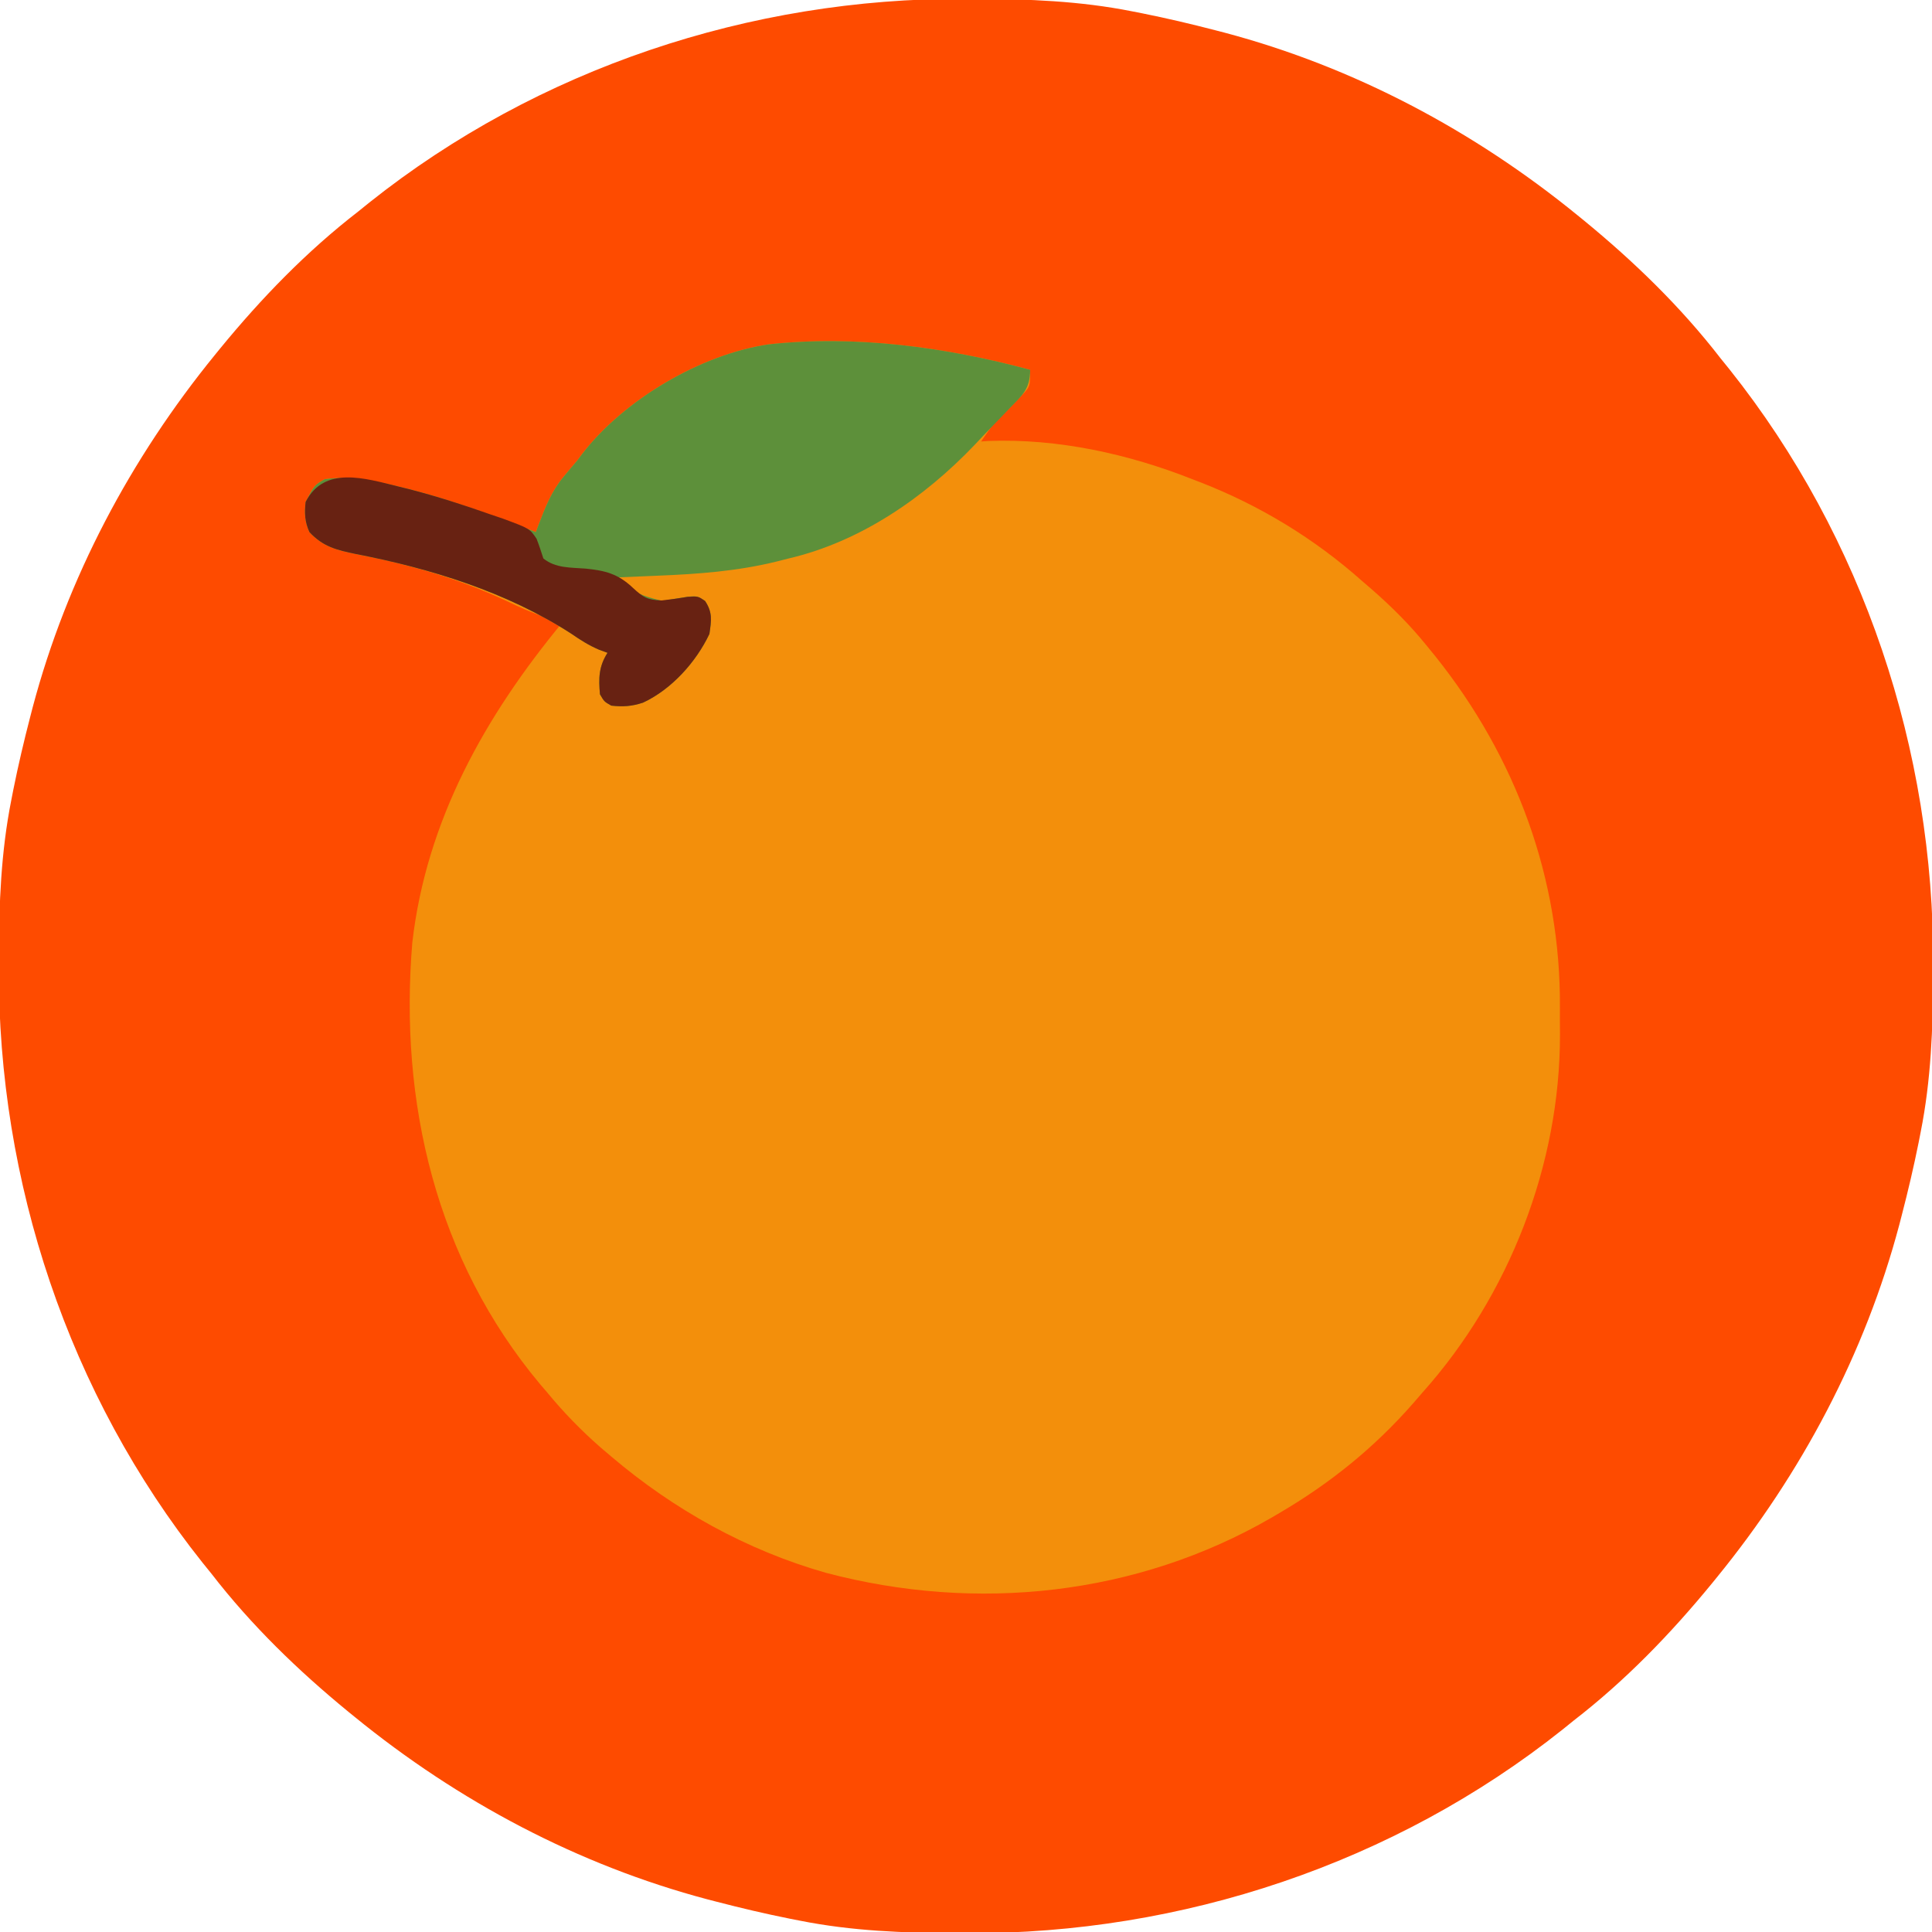
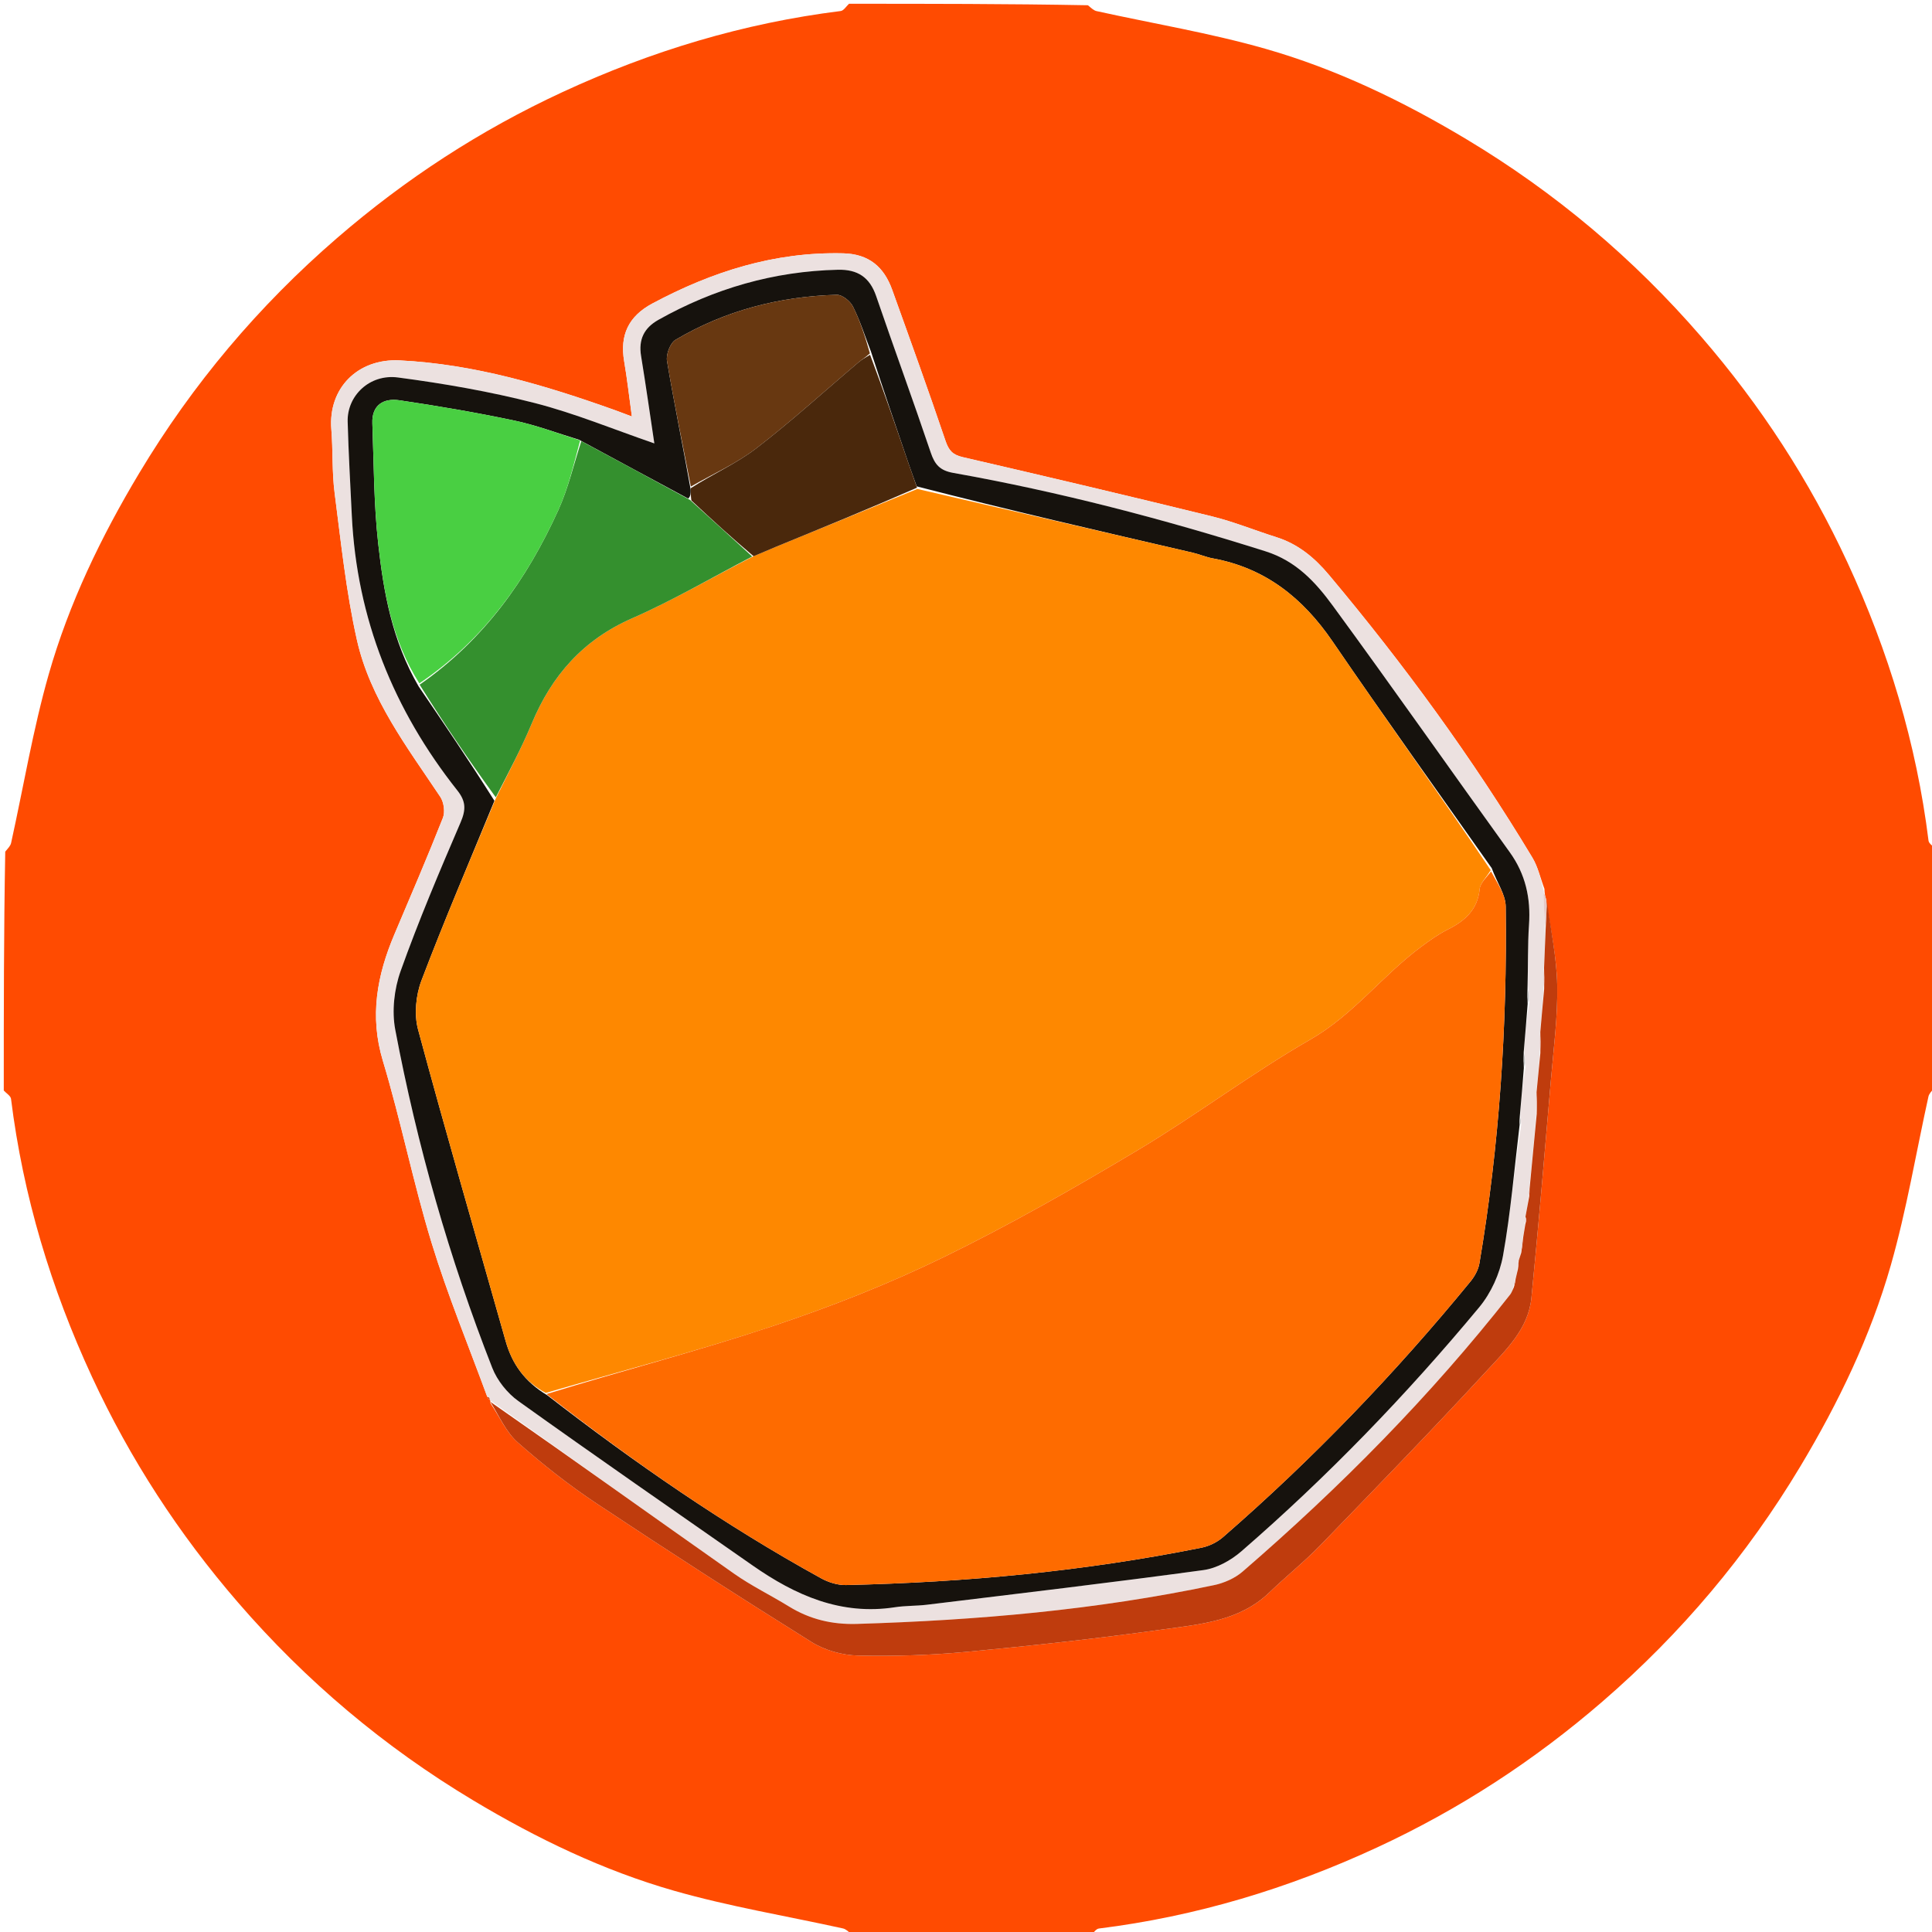
- <svg xmlns="http://www.w3.org/2000/svg" version="1.1" width="512" height="512">
-   <path d="M0 0 C0.922 0.002 1.844 0.004 2.795 0.006 C16.842 0.052 30.56 0.561 44.375 3.312 C45.28 3.489 46.185 3.666 47.117 3.849 C53.587 5.147 59.988 6.655 66.375 8.312 C67.621 8.635 67.621 8.635 68.892 8.964 C103.176 18.056 134.943 34.949 162.375 57.312 C162.926 57.76 163.477 58.208 164.044 58.669 C177.41 69.625 189.799 81.618 200.375 95.312 C201.535 96.747 201.535 96.747 202.719 98.211 C238.24 142.838 256.921 199.144 256.688 255.938 C256.685 257.321 256.685 257.321 256.682 258.732 C256.635 272.779 256.127 286.497 253.375 300.312 C253.198 301.217 253.021 302.122 252.839 303.054 C251.54 309.524 250.032 315.926 248.375 322.312 C248.16 323.143 247.945 323.974 247.724 324.83 C238.631 359.113 221.738 390.881 199.375 418.312 C198.927 418.863 198.479 419.414 198.018 419.981 C187.063 433.347 175.069 445.736 161.375 456.312 C159.94 457.473 159.94 457.473 158.477 458.656 C113.85 494.178 57.543 512.859 0.75 512.625 C-0.172 512.623 -1.094 512.621 -2.045 512.619 C-16.092 512.573 -29.81 512.064 -43.625 509.312 C-44.53 509.136 -45.435 508.959 -46.367 508.776 C-52.837 507.478 -59.238 505.97 -65.625 504.312 C-66.456 504.098 -67.286 503.883 -68.142 503.661 C-102.426 494.569 -134.193 477.676 -161.625 455.312 C-162.176 454.865 -162.727 454.417 -163.294 453.956 C-176.66 443 -189.049 431.007 -199.625 417.312 C-200.785 415.878 -200.785 415.878 -201.969 414.414 C-237.49 369.787 -256.171 313.481 -255.938 256.688 C-255.936 255.765 -255.934 254.843 -255.932 253.893 C-255.885 239.846 -255.377 226.128 -252.625 212.312 C-252.448 211.408 -252.271 210.503 -252.089 209.571 C-250.79 203.101 -249.282 196.699 -247.625 190.312 C-247.41 189.482 -247.195 188.651 -246.974 187.795 C-237.881 153.512 -220.988 121.744 -198.625 94.312 C-198.177 93.762 -197.729 93.211 -197.268 92.644 C-186.313 79.278 -174.319 66.889 -160.625 56.312 C-159.19 55.152 -159.19 55.152 -157.727 53.969 C-113.1 18.447 -56.793 -0.234 0 0 Z " fill="#FE4B00" transform="translate(255.625,-0.3125)" />
-   <path d="M0 0 C0 4.498 0 4.498 -2.59 7.164 C-3.127 7.729 -3.664 8.293 -4.217 8.875 C-4.785 9.453 -5.352 10.03 -5.938 10.625 C-9.917 14.481 -9.917 14.481 -13 19 C-12.352 18.954 -11.703 18.907 -11.035 18.859 C7.342 18.183 25.979 22.27 43 29 C43.668 29.256 44.335 29.512 45.023 29.776 C60.815 35.909 75.347 44.737 88 56 C88.871 56.752 89.743 57.503 90.641 58.277 C95.875 62.861 100.626 67.592 105 73 C106.156 74.417 106.156 74.417 107.336 75.863 C128.739 102.586 140.67 134.84 140.391 169.157 C140.375 171.5 140.391 173.841 140.41 176.184 C140.458 210.606 126.93 245.34 104 271 C103.16 271.972 102.319 272.944 101.453 273.945 C91.159 285.685 79.461 295.12 66 303 C65.356 303.379 64.712 303.758 64.048 304.148 C28.234 324.902 -14.272 329.353 -54.125 318.812 C-75.1 312.847 -94.445 302.077 -111 288 C-111.94 287.202 -112.879 286.404 -113.848 285.582 C-119.013 281.056 -123.641 276.301 -128 271 C-128.612 270.287 -129.225 269.574 -129.855 268.84 C-157.466 235.828 -167.254 194.13 -163.732 151.776 C-160.008 119.381 -144.414 91.748 -124 67 C-125.825 66.443 -125.825 66.443 -127.688 65.875 C-131.598 64.581 -135.23 62.98 -138.938 61.188 C-151.667 55.235 -164.874 51.498 -178.652 48.824 C-183.677 47.792 -187.387 46.912 -191 43 C-192.229 40.313 -192.353 37.922 -192 35 C-189.732 30.62 -189.732 30.62 -187 29 C-180.407 28.048 -173.826 29.353 -167.438 30.938 C-166.122 31.255 -166.122 31.255 -164.781 31.579 C-153.24 34.51 -142.115 38.768 -131 43 C-130.626 41.999 -130.626 41.999 -130.244 40.977 C-128.46 36.342 -126.845 32.16 -123.625 28.312 C-123.01 27.574 -122.395 26.835 -121.762 26.074 C-121.18 25.39 -120.599 24.705 -120 24 C-119.36 23.143 -119.36 23.143 -118.707 22.27 C-107.592 7.871 -87.311 -4.064 -69.4 -6.735 C-46.372 -9.278 -22.258 -6.009 0 0 Z " fill="#F38F0B" transform="translate(273,98)" />
-   <path d="M0 0 C0 5.049 -1.989 6.653 -5.312 10.062 C-5.859 10.635 -6.405 11.207 -6.968 11.796 C-8.096 12.974 -9.229 14.147 -10.367 15.316 C-11.835 16.83 -13.279 18.369 -14.719 19.91 C-28.091 33.907 -44.938 45.541 -64 50 C-65.038 50.264 -66.075 50.529 -67.145 50.801 C-77.613 53.372 -87.88 54.125 -98.625 54.562 C-99.629 54.606 -100.633 54.649 -101.668 54.693 C-104.112 54.798 -106.556 54.9 -109 55 C-103.905 59.571 -103.905 59.571 -97.48 61.262 C-96.394 61.072 -95.307 60.883 -94.188 60.688 C-88.396 59.73 -88.396 59.73 -86.148 61.262 C-84.126 64.323 -84.479 66.413 -85 70 C-88.544 77.478 -95.033 84.686 -102.582 88.203 C-105.573 89.189 -107.871 89.34 -111 89 C-112.875 87.938 -112.875 87.938 -114 86 C-114.386 81.751 -114.33 78.64 -112 75 C-112.728 74.734 -113.457 74.469 -114.207 74.195 C-116.995 73.002 -119.199 71.598 -121.688 69.875 C-138.745 58.876 -158.875 52.663 -178.653 48.823 C-183.678 47.792 -187.388 46.912 -191 43 C-192.229 40.313 -192.353 37.922 -192 35 C-189.732 30.62 -189.732 30.62 -187 29 C-180.407 28.048 -173.826 29.353 -167.438 30.938 C-166.122 31.255 -166.122 31.255 -164.781 31.579 C-153.24 34.51 -142.115 38.768 -131 43 C-130.626 41.999 -130.626 41.999 -130.244 40.977 C-128.46 36.342 -126.845 32.16 -123.625 28.312 C-123.01 27.574 -122.395 26.835 -121.762 26.074 C-121.18 25.39 -120.599 24.705 -120 24 C-119.36 23.143 -119.36 23.143 -118.707 22.27 C-107.592 7.871 -87.311 -4.064 -69.4 -6.735 C-46.372 -9.278 -22.258 -6.009 0 0 Z " fill="#5D903A" transform="translate(273,98)" />
-   <path d="M0 0 C1.322 0.325 1.322 0.325 2.671 0.657 C10.067 2.566 17.303 4.886 24.5 7.438 C25.537 7.788 26.574 8.139 27.643 8.5 C34.752 11.137 34.752 11.137 36.573 13.841 C37.239 15.557 37.812 17.309 38.375 19.062 C41.625 21.67 45.52 21.433 49.562 21.75 C54.716 22.257 58.141 23.128 62 26.75 C64.79 29.343 65.825 30.041 69.703 30.191 C71.996 29.946 74.283 29.632 76.555 29.234 C79.375 29.062 79.375 29.062 81.223 30.32 C83.249 33.383 82.896 35.471 82.375 39.062 C78.831 46.54 72.342 53.748 64.793 57.266 C61.802 58.251 59.504 58.403 56.375 58.062 C54.5 57 54.5 57 53.375 55.062 C52.989 50.814 53.045 47.703 55.375 44.062 C54.647 43.797 53.918 43.531 53.168 43.258 C50.38 42.065 48.176 40.661 45.688 38.938 C28.63 27.939 8.5 21.726 -11.278 17.886 C-16.303 16.854 -20.013 15.974 -23.625 12.062 C-24.854 9.376 -24.978 6.985 -24.625 4.062 C-19.638 -5.568 -8.985 -2.224 0 0 Z " fill="#682212" transform="translate(105.625,128.9375)" />
+ <svg xmlns="http://www.w3.org/2000/svg" version="1.1" id="Layer_1" x="0px" y="0px" width="100%" viewBox="0 0 512 512" enable-background="new 0 0 512 512" xml:space="preserve">
+   <path fill="#FF4B01" opacity="1" stroke="none" d=" M225,1   C246.021,1 267.042,1 288.314,1.391   C289.241,2.179 289.872,2.781 290.601,2.942   C305.516,6.236 320.656,8.734 335.314,12.918   C354.138,18.291 371.755,26.789 388.584,36.876   C412.182,51.021 432.903,68.487 450.906,89.309   C466.599,107.46 479.514,127.301 489.598,149.074   C500.489,172.586 507.877,197.06 511.079,222.794   C511.179,223.596 512.336,224.267 513,225   C513,246.021 513,267.042 512.609,288.314   C511.821,289.241 511.219,289.872 511.058,290.6   C507.764,305.516 505.266,320.656 501.082,335.314   C495.708,354.138 487.211,371.755 477.124,388.584   C462.979,412.182 445.513,432.903 424.691,450.906   C406.54,466.599 386.699,479.514 364.926,489.598   C341.414,500.489 316.94,507.877 291.206,511.079   C290.404,511.179 289.733,512.336 289,513   C267.979,513 246.958,513 225.686,512.609   C224.759,511.821 224.128,511.219 223.4,511.058   C208.484,507.764 193.344,505.266 178.686,501.082   C159.862,495.708 142.245,487.211 125.416,477.124   C101.818,462.979 81.097,445.513 63.094,424.691   C47.401,406.54 34.486,386.699 24.402,364.926   C13.511,341.414 6.123,316.94 2.921,291.207   C2.821,290.404 1.664,289.733 1,289   C1,267.979 1,246.958 1.391,225.686   C2.179,224.759 2.781,224.128 2.942,223.4   C6.236,208.484 8.734,193.344 12.918,178.686   C18.291,159.862 26.789,142.245 36.877,125.416   C51.021,101.818 68.487,81.097 89.309,63.094   C107.46,47.401 127.301,34.486 149.074,24.402   C172.586,13.511 197.06,6.123 222.793,2.921   C223.596,2.821 224.267,1.664 225,1  M129.948,371.04   C129.948,371.04 129.908,371.115 129.97,371.849   C132.339,375.36 134.126,379.53 137.199,382.245   C143.783,388.061 150.748,393.552 158.063,398.414   C176.897,410.933 195.91,423.191 215.093,435.167   C218.598,437.356 223.22,438.645 227.364,438.741   C236.984,438.964 246.67,438.648 256.253,437.749   C273.595,436.12 290.926,434.218 308.176,431.816   C318.111,430.433 328.478,429.629 336.395,422.008   C340.826,417.742 345.663,413.883 349.938,409.472   C364.758,394.178 379.593,378.89 394.031,363.239   C399.137,357.705 405.029,352.138 405.835,343.985   C407.744,324.664 409.366,305.314 411.026,285.969   C411.735,277.7 412.834,269.405 412.678,261.142   C412.538,253.677 410.927,246.241 409.682,238.197   C409.508,237.56 409.334,236.924 409.289,235.543   C408.246,232.779 407.598,229.777 406.1,227.286   C390.188,200.836 372.028,175.999 352.192,152.357   C348.329,147.753 343.999,144.167 338.233,142.349   C332.519,140.548 326.934,138.254 321.132,136.828   C299.161,131.429 277.139,126.238 255.097,121.137   C252.428,120.519 251.422,119.344 250.562,116.802   C246.029,103.406 241.225,90.101 236.437,76.792   C234.262,70.747 230.291,67.295 223.424,67.132   C205.247,66.701 188.678,71.987 172.866,80.44   C166.587,83.798 164.218,88.784 165.408,95.736   C166.208,100.41 166.732,105.132 167.454,110.375   C165.523,109.649 164.306,109.172 163.075,108.732   C144.53,102.107 125.752,96.487 105.901,95.507   C94.754,94.956 86.941,102.924 87.807,113.744   C88.258,119.37 87.957,125.075 88.679,130.656   C90.359,143.655 91.709,156.767 94.57,169.524   C98.095,185.25 107.906,198.018 116.686,211.181   C117.631,212.598 117.987,215.185 117.373,216.739   C113.279,227.108 108.87,237.353 104.518,247.62   C99.922,258.464 97.896,269.282 101.46,281.118   C106.254,297.04 109.503,313.429 114.365,329.328   C118.584,343.126 124.123,356.521 129.268,370.47   C129.422,370.713 129.621,370.909 129.948,371.04  z" />
+   <path fill="#00000000" opacity="1" stroke="none" d=" M289.469,513   C289.733,512.336 290.404,511.179 291.206,511.079   C316.94,507.877 341.414,500.489 364.926,489.598   C386.699,479.514 406.54,466.599 424.691,450.906   C445.513,432.903 462.979,412.182 477.124,388.584   C487.211,371.755 495.708,354.138 501.082,335.314   C505.266,320.656 507.764,305.516 511.058,290.6   C511.219,289.872 511.821,289.241 512.609,288.783   C513,363.594 513,438.187 513,513   C438.646,513 364.292,513 289.469,513  z" />
+   <path fill="#00000000" opacity="1" stroke="none" d=" M1,289.469   C1.664,289.733 2.821,290.404 2.921,291.207   C6.123,316.94 13.511,341.414 24.402,364.926   C34.486,386.699 47.401,406.54 63.094,424.691   C81.097,445.513 101.818,462.979 125.416,477.124   C142.245,487.211 159.862,495.708 178.686,501.082   C193.344,505.266 208.484,507.764 223.4,511.058   C224.128,511.219 224.759,511.821 225.217,512.609   C150.406,513 75.813,513 1,513   C1,438.646 1,364.292 1,289.469  z" />
+   <path fill="#00000000" opacity="1" stroke="none" d=" M513,224.531   C512.336,224.267 511.179,223.596 511.079,222.794   C507.877,197.06 500.489,172.586 489.598,149.074   C479.514,127.301 466.599,107.46 450.906,89.309   C432.903,68.487 412.182,51.021 388.584,36.876   C371.755,26.789 354.138,18.291 335.314,12.918   C320.656,8.734 305.516,6.236 290.601,2.942   C289.872,2.781 289.241,2.179 288.783,1.391   C363.594,1 438.187,1 513,1   C513,75.354 513,149.708 513,224.531  z" />
+   <path fill="#00000000" opacity="1" stroke="none" d=" M224.531,1   C224.267,1.664 223.596,2.821 222.793,2.921   C197.06,6.123 172.586,13.511 149.074,24.402   C127.301,34.486 107.46,47.401 89.309,63.094   C68.487,81.097 51.021,101.818 36.877,125.416   C26.789,142.245 18.291,159.862 12.918,178.686   C8.734,193.344 6.236,208.484 2.942,223.4   C2.781,224.128 2.179,224.759 1.391,225.217   C1,150.406 1,75.813 1,1   C75.354,1 149.708,1 224.531,1  z" />
+   <path fill="#ECE1E0" opacity="1" stroke="none" d=" M129.079,370.095   C124.123,356.521 118.584,343.126 114.365,329.328   C109.503,313.429 106.254,297.04 101.46,281.118   C97.896,269.282 99.922,258.464 104.518,247.62   C108.87,237.353 113.279,227.108 117.373,216.739   C117.987,215.185 117.631,212.598 116.686,211.181   C107.906,198.018 98.095,185.25 94.57,169.524   C91.709,156.767 90.359,143.655 88.679,130.656   C87.957,125.075 88.258,119.37 87.807,113.744   C86.941,102.924 94.754,94.956 105.901,95.507   C125.752,96.487 144.53,102.107 163.075,108.732   C164.306,109.172 165.523,109.649 167.454,110.375   C166.732,105.132 166.208,100.41 165.408,95.736   C164.218,88.784 166.587,83.798 172.866,80.44   C188.678,71.987 205.247,66.701 223.424,67.132   C230.291,67.295 234.262,70.747 236.437,76.792   C241.225,90.101 246.029,103.406 250.562,116.802   C251.422,119.344 252.428,120.519 255.097,121.137   C277.139,126.238 299.161,131.429 321.132,136.828   C326.934,138.254 332.519,140.548 338.233,142.349   C343.999,144.167 348.329,147.753 352.192,152.357   C372.028,175.999 390.188,200.836 406.1,227.286   C407.598,229.777 408.246,232.779 409.131,236.266   C409.117,239.951 409.261,242.912 409.508,246.266   C409.471,249.934 409.331,253.21 409.103,256.946   C409.01,258.934 409.005,260.463 409.061,262.425   C408.812,266.408 408.504,269.958 408.107,273.881   C408.008,275.837 407.998,277.419 408.049,279.424   C407.807,283.05 407.503,286.254 407.113,289.924   C407.028,291.947 407.03,293.503 407.094,295.488   C406.552,302.321 405.949,308.723 405.214,315.338   C405.06,316.043 405.039,316.536 405.078,317.376   C404.847,319.293 404.557,320.863 404.176,322.851   C404.078,323.554 404.07,323.839 404.092,324.518   C403.961,325.952 403.801,326.991 403.449,328.305   C403.158,329.687 403.058,330.794 402.958,332.279   C402.795,333.134 402.633,333.609 402.319,334.317   C402.143,335.095 402.12,335.641 402.125,336.551   C401.979,337.623 401.806,338.329 401.453,339.242   C401.191,339.981 401.109,340.514 400.98,341.39   C400.701,342.174 400.529,342.661 400.227,343.046   C379.096,369.97 355.136,394.174 329.272,416.518   C327.233,418.28 324.386,419.516 321.72,420.078   C290.531,426.661 258.917,429.389 227.102,430.354   C220.536,430.552 214.632,429.147 209.081,425.729   C204.266,422.763 199.13,420.274 194.519,417.03   C172.909,401.828 151.432,386.438 129.908,371.115   C129.908,371.115 129.948,371.04 129.863,370.827   C129.639,370.315 129.406,370.142 129.079,370.095  M403.152,297.92   C403.107,297.277 403.061,296.635 402.894,295.106   C403.206,291.089 403.519,287.071 404.33,282.618   C404.234,281.412 404.138,280.205 403.901,278.123   C404.215,274.099 404.528,270.075 405.339,265.616   C405.244,264.411 405.148,263.206 404.91,261.072   C404.988,255.743 404.833,250.397 405.2,245.088   C405.688,238.015 404.286,231.66 400.075,225.815   C384.422,204.086 369.046,182.156 353.226,160.551   C348.666,154.323 343.548,148.688 335.382,146.106   C308.195,137.513 280.687,130.315 252.624,125.321   C249.051,124.685 247.722,123.088 246.648,119.908   C241.967,106.043 236.93,92.298 232.185,78.453   C230.473,73.461 227.266,71.365 222.053,71.486   C205.05,71.881 189.261,76.462 174.48,84.764   C170.669,86.905 169.182,89.983 169.892,94.334   C171.171,102.16 172.28,110.013 173.408,117.509   C162.713,113.832 152.398,109.546 141.688,106.8   C129.814,103.755 117.642,101.645 105.48,100.037   C97.939,99.039 91.952,104.893 92.136,111.742   C92.359,120.036 92.834,128.322 93.234,136.611   C94.555,163.982 104.302,188.153 121.222,209.508   C123.538,212.43 123.471,214.661 122.038,217.994   C116.45,230.986 110.92,244.031 106.17,257.342   C104.465,262.118 103.811,267.93 104.747,272.877   C110.545,303.517 119.063,333.444 130.451,362.49   C131.766,365.846 134.438,369.2 137.377,371.302   C157.944,386.016 178.738,400.411 199.476,414.884   C210.797,422.786 222.861,428.149 237.178,425.934   C239.965,425.503 242.832,425.613 245.638,425.271   C270.079,422.291 294.535,419.415 318.929,416.087   C322.465,415.605 326.227,413.5 328.985,411.108   C351.802,391.323 372.736,369.643 392.018,346.423   C395.138,342.664 397.456,337.554 398.318,332.742   C400.366,321.299 401.319,309.66 403.152,297.92  z" />
+   <path fill="#BF3C0D" opacity="1" stroke="none" d=" M129.939,371.482   C151.432,386.438 172.909,401.828 194.519,417.03   C199.13,420.274 204.266,422.763 209.081,425.729   C214.632,429.147 220.536,430.552 227.102,430.354   C258.917,429.389 290.531,426.661 321.72,420.078   C324.386,419.516 327.233,418.28 329.272,416.518   C355.136,394.174 379.096,369.97 400.227,343.046   C400.529,342.661 400.701,342.174 401.173,341.188   C401.486,340.106 401.56,339.57 401.633,339.035   C401.806,338.329 401.979,337.623 402.272,336.314   C402.418,335.169 402.445,334.627 402.471,334.085   C402.633,333.609 402.795,333.134 403.143,332.001   C403.433,330.24 403.537,329.134 403.64,328.029   C403.801,326.991 403.961,325.952 404.243,324.34   C404.409,323.616 404.507,323.458 404.487,323.315   C404.446,323.017 404.343,322.727 404.266,322.433   C404.557,320.863 404.847,319.293 405.241,317.173   C405.345,316.123 405.346,315.624 405.346,315.125   C405.949,308.723 406.552,302.321 407.248,295.174   C407.293,292.772 407.246,291.115 407.2,289.458   C407.503,286.254 407.807,283.05 408.207,279.119   C408.268,276.764 408.232,275.136 408.195,273.507   C408.504,269.958 408.812,266.408 409.218,262.121   C409.274,259.751 409.232,258.119 409.19,256.487   C409.331,253.21 409.471,249.934 409.631,245.846   C409.756,242.954 409.861,240.873 409.965,238.792   C410.927,246.241 412.538,253.677 412.678,261.142   C412.834,269.405 411.735,277.7 411.026,285.969   C409.366,305.314 407.744,324.664 405.835,343.985   C405.029,352.138 399.137,357.705 394.031,363.239   C379.593,378.89 364.758,394.178 349.938,409.472   C345.663,413.883 340.826,417.742 336.395,422.008   C328.478,429.629 318.111,430.433 308.176,431.816   C290.926,434.218 273.595,436.12 256.253,437.749   C246.67,438.648 236.984,438.964 227.364,438.741   C223.22,438.645 218.598,437.356 215.093,435.167   C195.91,423.191 176.897,410.933 158.063,398.414   C150.748,393.552 143.783,388.061 137.199,382.245   C134.126,379.53 132.339,375.36 129.939,371.482  z" />
+   <path fill="#E6C9C6" opacity="1" stroke="none" d=" M409.823,238.494   C409.861,240.873 409.756,242.954 409.529,245.455   C409.261,242.912 409.117,239.951 409.067,236.638   C409.334,236.924 409.508,237.56 409.823,238.494  z" />
+   <path fill="#BF3C0D" opacity="1" stroke="none" d=" M129.174,370.282   C129.406,370.142 129.639,370.315 129.821,370.837   C129.621,370.909 129.422,370.713 129.174,370.282  z" />
+   <path fill="#16120D" opacity="1" stroke="none" d=" M403.831,283.053   C403.519,287.071 403.206,291.089 402.768,295.772   C402.667,296.991 402.691,297.546 402.715,298.101   C401.319,309.66 400.366,321.299 398.318,332.742   C397.456,337.554 395.138,342.664 392.018,346.423   C372.736,369.643 351.802,391.323 328.985,411.108   C326.227,413.5 322.465,415.605 318.929,416.087   C294.535,419.415 270.079,422.291 245.638,425.271   C242.832,425.613 239.965,425.503 237.178,425.934   C222.861,428.149 210.797,422.786 199.476,414.884   C178.738,400.411 157.944,386.016 137.377,371.302   C134.438,369.2 131.766,365.846 130.451,362.49   C119.063,333.444 110.545,303.517 104.747,272.877   C103.811,267.93 104.465,262.118 106.17,257.342   C110.92,244.031 116.45,230.986 122.038,217.994   C123.471,214.661 123.538,212.43 121.222,209.508   C104.302,188.153 94.555,163.982 93.234,136.611   C92.834,128.322 92.359,120.036 92.136,111.742   C91.952,104.893 97.939,99.039 105.48,100.037   C117.642,101.645 129.814,103.755 141.688,106.8   C152.398,109.546 162.713,113.832 173.408,117.509   C172.28,110.013 171.171,102.16 169.892,94.334   C169.182,89.983 170.669,86.905 174.48,84.764   C189.261,76.462 205.05,71.881 222.053,71.486   C227.266,71.365 230.473,73.461 232.185,78.453   C236.93,92.298 241.967,106.043 246.648,119.908   C247.722,123.088 249.051,124.685 252.624,125.321   C280.687,130.315 308.195,137.513 335.382,146.106   C343.548,148.688 348.666,154.323 353.226,160.551   C369.046,182.156 384.422,204.086 400.075,225.815   C404.286,231.66 405.688,238.015 405.2,245.088   C404.833,250.397 404.988,255.743 404.81,261.786   C404.754,263.683 404.798,264.867 404.842,266.051   C404.528,270.075 404.215,274.099 403.8,278.811   C403.743,280.684 403.787,281.869 403.831,283.053  M230.833,93.231   C229.276,89.212 227.957,85.074 226.04,81.234   C225.319,79.791 223.183,78.081 221.74,78.123   C206.548,78.565 192.157,82.284 179.026,90.052   C177.608,90.891 176.472,93.912 176.764,95.66   C178.627,106.795 180.927,117.858 183.044,129.796   C183.05,130.654 183.056,131.512 182.379,132.126   C172.939,127.053 163.499,121.98 153.439,116.535   C147.705,114.804 142.058,112.66 136.218,111.432   C126.153,109.315 115.997,107.577 105.821,106.076   C101.685,105.465 98.496,107.311 98.678,112.182   C99.073,122.814 99.056,133.501 100.228,144.053   C101.658,156.938 103.897,169.776 110.929,181.886   C117.644,191.764 124.359,201.642 131.03,212.223   C124.528,228.067 117.778,243.817 111.7,259.822   C110.207,263.752 109.713,268.836 110.793,272.842   C118.231,300.444 126.222,327.897 134.002,355.408   C135.709,361.445 139.031,366.165 145.004,369.739   C168.083,387.59 192.015,404.173 217.6,418.264   C219.549,419.338 221.992,420.104 224.184,420.055   C255.867,419.343 287.331,416.407 318.431,410.152   C320.442,409.748 322.562,408.705 324.11,407.36   C347.921,386.666 369.715,364.003 389.697,339.599   C390.807,338.243 391.778,336.484 392.065,334.787   C397.359,303.495 399.428,271.944 399.03,240.242   C398.99,237.069 396.734,233.924 395.327,230.075   C381.241,210.065 366.954,190.192 353.146,169.992   C345.262,158.458 335.307,150.507 321.368,147.97   C319.574,147.644 317.865,146.88 316.082,146.467   C291.759,140.822 267.43,135.204 242.942,128.897   C242.224,126.893 241.482,124.898 240.792,122.885   C237.491,113.245 234.203,103.601 230.833,93.231  z" />
+   <path fill="#C3C3C3" opacity="1" stroke="none" d=" M405.091,265.833   C404.798,264.867 404.754,263.683 404.881,262.25   C405.148,263.206 405.244,264.411 405.091,265.833  z" />
+   <path fill="#C3C3C3" opacity="1" stroke="none" d=" M404.081,282.836   C403.787,281.869 403.743,280.684 403.871,279.249   C404.138,280.205 404.234,281.412 404.081,282.836  z" />
+   <path fill="#E6C9C6" opacity="1" stroke="none" d=" M408.107,273.881   C408.232,275.136 408.268,276.764 408.147,278.697   C407.998,277.419 408.008,275.837 408.107,273.881  z" />
+   <path fill="#E6C9C6" opacity="1" stroke="none" d=" M409.103,256.946   C409.232,258.119 409.274,259.751 409.158,261.687   C409.005,260.463 409.01,258.934 409.103,256.946  z" />
+   <path fill="#E6C9C6" opacity="1" stroke="none" d=" M407.113,289.924   C407.246,291.115 407.293,292.772 407.186,294.744   C407.03,293.503 407.028,291.947 407.113,289.924  z" />
+   <path fill="#C3C3C3" opacity="1" stroke="none" d=" M402.933,298.01   C402.691,297.546 402.667,296.991 402.829,296.215   C403.061,296.635 403.107,297.277 402.933,298.01  z" />
+   <path fill="#E6C9C6" opacity="1" stroke="none" d=" M403.449,328.305   C403.537,329.134 403.433,330.24 403.143,331.623   C403.058,330.794 403.158,329.687 403.449,328.305  z" />
+   <path fill="#E6C9C6" opacity="1" stroke="none" d=" M405.214,315.338   C405.346,315.624 405.345,316.123 405.181,316.825   C405.039,316.536 405.06,316.043 405.214,315.338  z" />
+   <path fill="#E6C9C6" opacity="1" stroke="none" d=" M402.319,334.317   C402.445,334.627 402.418,335.169 402.245,335.949   C402.12,335.641 402.143,335.095 402.319,334.317  z" />
+   <path fill="#E6C9C6" opacity="1" stroke="none" d=" M401.453,339.242   C401.56,339.57 401.486,340.106 401.22,340.844   C401.109,340.514 401.191,339.981 401.453,339.242  z" />
+   <path fill="#E6C9C6" opacity="1" stroke="none" d=" M404.176,322.851   C404.343,322.727 404.446,323.017 404.487,323.315   C404.507,323.458 404.409,323.616 404.214,323.946   C404.07,323.839 404.078,323.554 404.176,322.851  z" />
+   <path fill="#FE8800" opacity="1" stroke="none" d=" M144.644,369.144   C139.031,366.165 135.709,361.445 134.002,355.408   C126.222,327.897 118.231,300.444 110.793,272.842   C109.713,268.836 110.207,263.752 111.7,259.822   C117.778,243.817 124.528,228.067 131.365,211.652   C134.79,204.652 138.168,198.342 140.907,191.767   C146.228,178.99 154.536,169.547 167.518,163.853   C178.422,159.071 188.755,152.987 199.703,147.404   C201.879,146.535 203.679,145.704 205.512,144.953   C218.038,139.819 230.571,134.702 243.102,129.579   C267.43,135.204 291.759,140.822 316.082,146.467   C317.865,146.88 319.574,147.644 321.368,147.97   C335.307,150.507 345.262,158.458 353.146,169.992   C366.954,190.192 381.241,210.065 395.056,230.6   C393.863,232.6 392.29,234.011 392.135,235.563   C391.582,241.081 388.26,244.031 383.685,246.319   C381.185,247.57 378.867,249.239 376.61,250.912   C366.37,258.505 358.684,268.915 347.29,275.462   C331.607,284.472 317.089,295.491 301.552,304.78   C284.737,314.832 267.659,324.572 250.067,333.158   C235.479,340.279 220.226,346.274 204.817,351.417   C184.995,358.032 164.722,363.297 144.644,369.144  z" />
+   <path fill="#FE6B00" opacity="1" stroke="none" d=" M144.824,369.442   C164.722,363.297 184.995,358.032 204.817,351.417   C220.226,346.274 235.479,340.279 250.067,333.158   C267.659,324.572 284.737,314.832 301.552,304.78   C317.089,295.491 331.607,284.472 347.29,275.462   C358.684,268.915 366.37,258.505 376.61,250.912   C378.867,249.239 381.185,247.57 383.685,246.319   C388.26,244.031 391.582,241.081 392.135,235.563   C392.29,234.011 393.863,232.6 395.146,230.946   C396.734,233.924 398.99,237.069 399.03,240.242   C399.428,271.944 397.359,303.495 392.065,334.787   C391.778,336.484 390.807,338.243 389.697,339.599   C369.715,364.003 347.921,386.666 324.11,407.36   C322.562,408.705 320.442,409.748 318.431,410.152   C287.331,416.407 255.867,419.343 224.184,420.055   C221.992,420.104 219.549,419.338 217.6,418.264   C192.015,404.173 168.083,387.59 144.824,369.442  z" />
+   <path fill="#34902E" opacity="1" stroke="none" d=" M199.342,147.479   C188.755,152.987 178.422,159.071 167.518,163.853   C154.536,169.547 146.228,178.99 140.907,191.767   C138.168,198.342 134.79,204.652 131.387,211.301   C124.359,201.642 117.644,191.764 111.209,181.443   C128.355,169.504 139.638,153.486 147.937,135.236   C150.589,129.405 152.052,123.033 154.059,116.908   C163.499,121.98 172.939,127.053 182.88,132.502   C188.701,137.745 194.021,142.612 199.342,147.479  z" />
+   <path fill="#49CF42" opacity="1" stroke="none" d=" M153.749,116.722   C152.052,123.033 150.589,129.405 147.937,135.236   C139.638,153.486 128.355,169.504 111.135,181.098   C103.897,169.776 101.658,156.938 100.228,144.053   C99.056,133.501 99.073,122.814 98.678,112.182   C98.496,107.311 101.685,105.465 105.821,106.076   C115.997,107.577 126.153,109.315 136.218,111.432   C142.058,112.66 147.705,114.804 153.749,116.722  z" />
+   <path fill="#683811" opacity="1" stroke="none" d=" M183.083,128.945   C180.927,117.858 178.627,106.795 176.764,95.66   C176.472,93.912 177.608,90.891 179.026,90.052   C192.157,82.284 206.548,78.565 221.74,78.123   C223.183,78.081 225.319,79.791 226.04,81.234   C227.957,85.074 229.276,89.212 230.541,93.657   C229.311,94.745 228.317,95.339 227.444,96.078   C218.467,103.677 209.764,111.63 200.45,118.788   C195.174,122.842 188.905,125.602 183.083,128.945  z" />
+   <path fill="#4A280C" opacity="1" stroke="none" d=" M183.064,129.37   C188.905,125.602 195.174,122.842 200.45,118.788   C209.764,111.63 218.467,103.677 227.444,96.078   C228.317,95.339 229.311,94.745 230.58,94.021   C234.203,103.601 237.491,113.245 240.792,122.885   C241.482,124.898 242.224,126.893 243.022,129.238   C230.571,134.702 218.038,139.819 205.512,144.953   C203.679,145.704 201.879,146.535 199.703,147.404   C194.021,142.612 188.701,137.745 183.221,132.625   C183.056,131.512 183.05,130.654 183.064,129.37  z" />
</svg>
